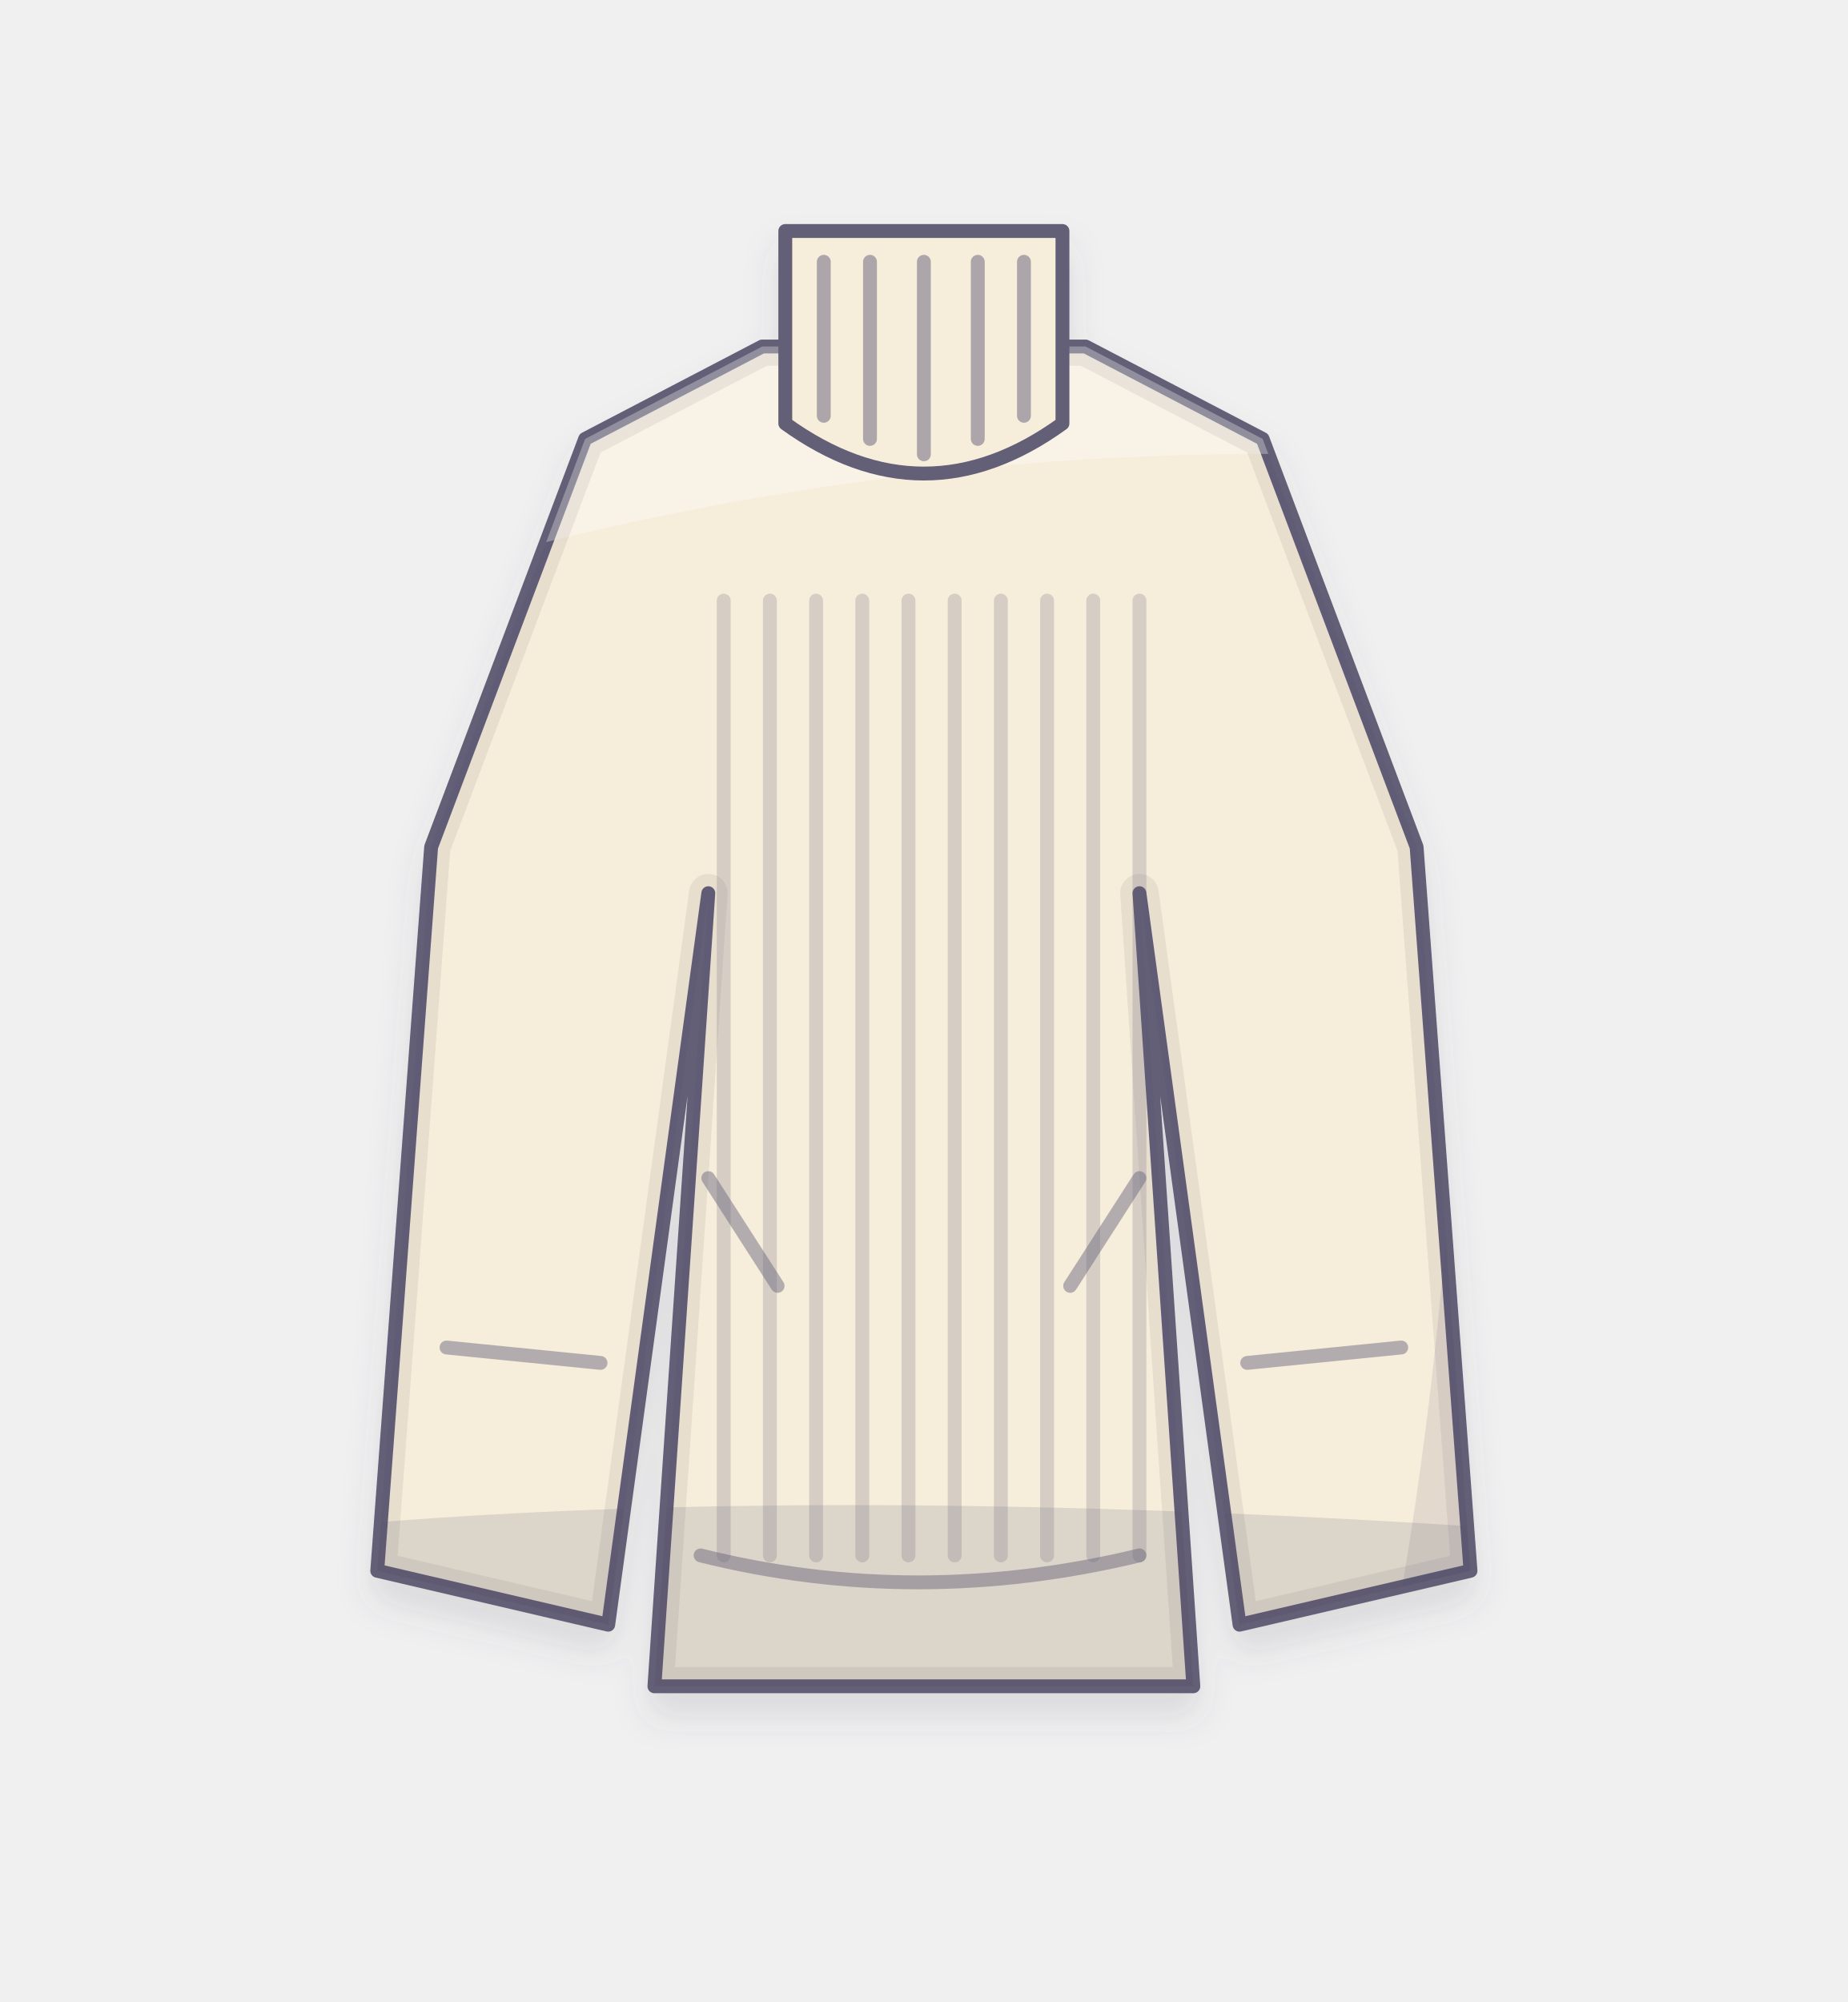
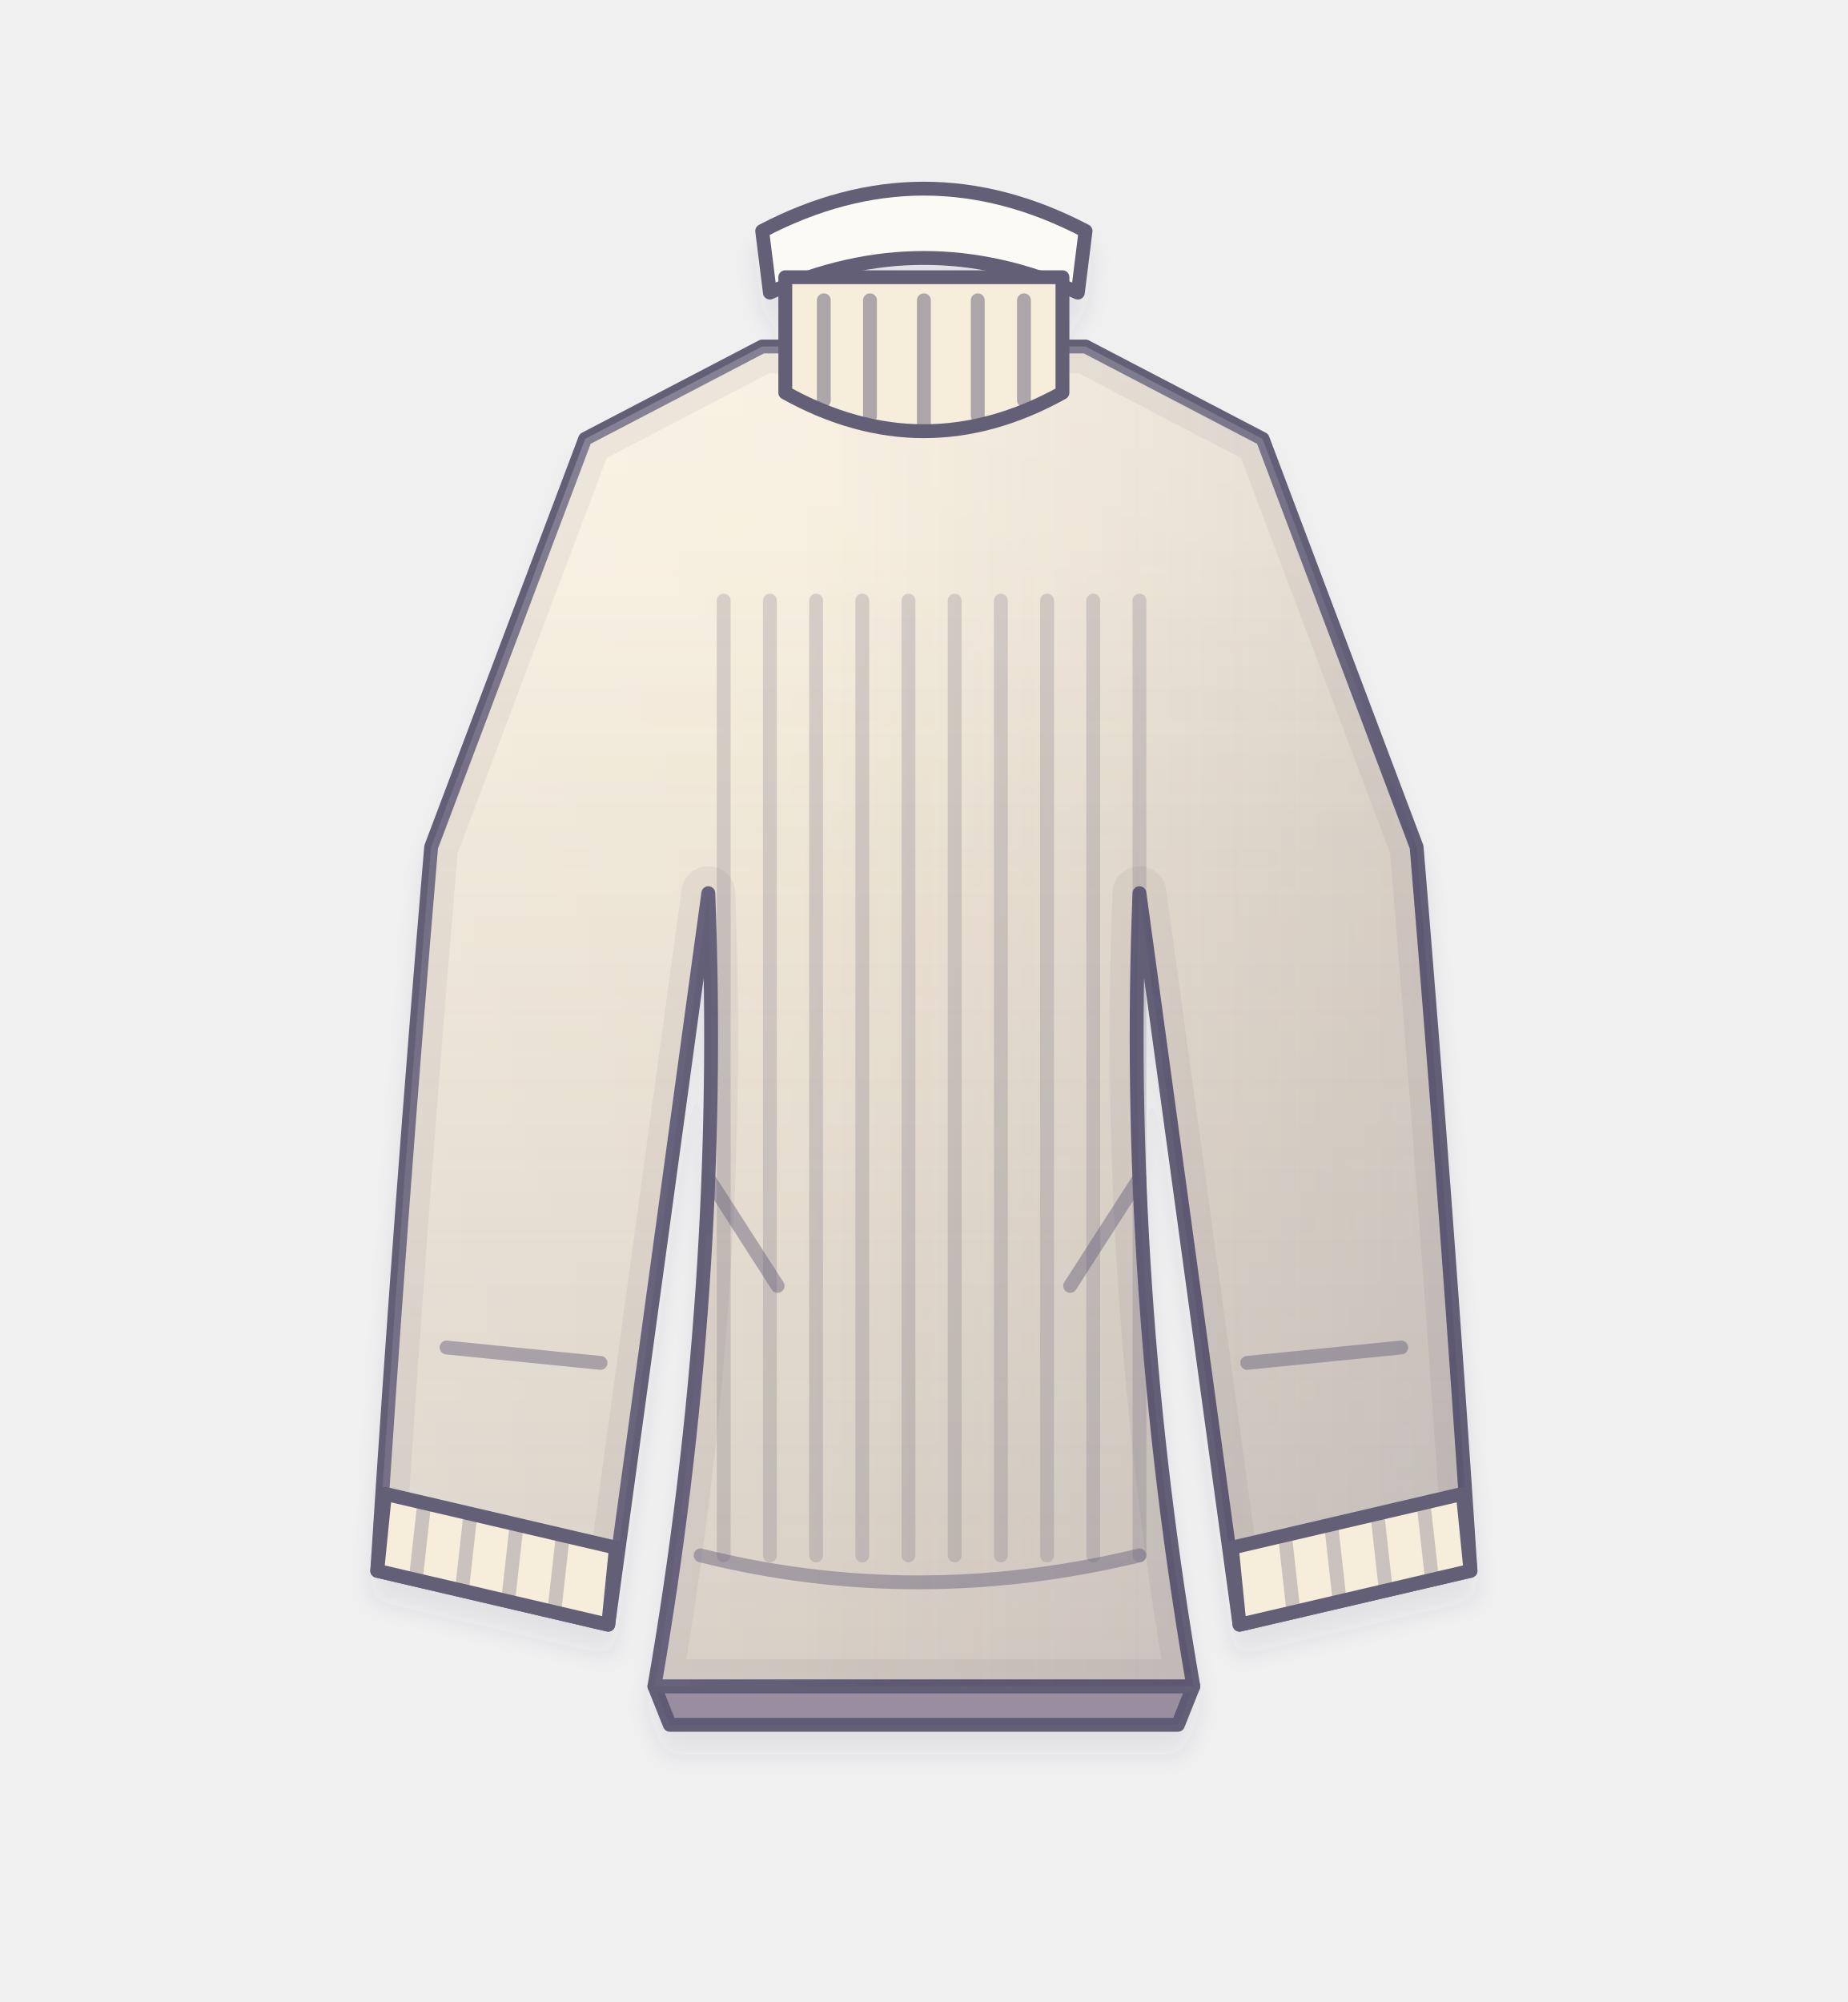
<svg xmlns="http://www.w3.org/2000/svg" viewBox="0 0 240 260">
  <defs>
+     <linearGradient id="cel-fall" gradientUnits="userSpaceOnUse" x1="0" y1="70" x2="0" y2="222">
+       <stop offset="0" stop-color="#55506D" stop-opacity="0" />
+       <stop offset="1" stop-color="#55506D" stop-opacity=".2" />
+     </linearGradient>
+     <linearGradient id="cel-side" gradientUnits="userSpaceOnUse" x1="104" y1="0" x2="196" y2="0">
+       <stop offset="0" stop-color="#55506D" stop-opacity="0" />
+       <stop offset="1" stop-color="#55506D" stop-opacity=".17" />
+     </linearGradient>
+     <linearGradient id="cel-top" gradientUnits="userSpaceOnUse" x1="0" y1="30" x2="0" y2="108">
+       <stop offset="0" stop-color="#FFFFFF" stop-opacity=".28" />
+       <stop offset="1" stop-color="#FFFFFF" stop-opacity="0" />
+     </linearGradient>
+     <linearGradient id="cel-left" gradientUnits="userSpaceOnUse" x1="36" y1="0" x2="112" y2="0">
+       <stop offset="0" stop-color="#FFFFFF" stop-opacity=".18" />
+       <stop offset="1" stop-color="#FFFFFF" stop-opacity="0" />
+     </linearGradient>
    <filter id="soft-shadow" x="-25%" y="-25%" width="150%" height="150%">
-       <feDropShadow dx="0" dy="3" stdDeviation="2.2" flood-color="#55506D" flood-opacity=".14" />
+       <feDropShadow dx="0" dy="3" stdDeviation="1.4" flood-color="#55506D" flood-opacity=".08" />
    </filter>
  </defs>
  <g filter="url(#soft-shadow)" stroke="#625E77" stroke-width="1.8" stroke-linecap="round" stroke-linejoin="round">
-     <path d="M76 57 99 45H141L164 57 184 110 191 204 161 211 148 116 155 219H85L92 116 79 211 49 204 56 110Z" fill="#F6EDDA" />
+     <g data-garment-layer="collar-back">
+       <path d="M99 30Q120 19 141 30L140 38Q120 29 100 38Z" fill="#FCFAF5" />
+     </g>
+     <g data-garment-layer="lining-back">
+       <path d="M85 219Q120 219 155 219l-2 5Q120 224 87 224Z" fill="#B6A6B7" />
+     </g>
+     <g data-garment-layer="lining-back">
+       <path d="M85 219Q120 219 155 219l-2 5Q120 224 87 224Z" fill="#55506D" opacity=".30" stroke="none" />
+     </g>
+     <path d="M76 57 99 45H141L164 57 184 110Q188 158 191 204L161 211 148 116Q146 167 155 219H85Q94 167 92 116L79 211 49 204Q52 157 56 110Z" fill="#F6EDDA" />
    <defs>
      <clipPath id="cel-1">
-         <path d="M76 57 99 45H141L164 57 184 110 191 204 161 211 148 116 155 219H85L92 116 79 211 49 204 56 110Z" />
+         <path d="M76 57 99 45H141L164 57 184 110Q188 158 191 204L161 211 148 116Q146 167 155 219H85Q94 167 92 116L79 211 49 204Q52 157 56 110Z" />
      </clipPath>
    </defs>
    <g clip-path="url(#cel-1)" stroke="none">
-       <path d="M0 204Q85 188 240 202V260H0Z" fill="#55506D" opacity=".16" />
-       <path d="M179 0H240V260H170Q204 140 179 0Z" fill="#55506D" opacity=".12" />
-       <path d="M0 0H240V66Q116 43 0 95Z" fill="#FFFFFF" opacity=".34" />
-       <path d="M0 0H42Q22 120 30 260H0Z" fill="#FFFFFF" opacity=".12" />
-       <path d="M76 57 99 45H141L164 57 184 110 191 204 161 211 148 116 155 219H85L92 116 79 211 49 204 56 110Z" fill="none" stroke="#4A4356" stroke-width="5" opacity=".09" />
-       <path d="M214 0H240V260H214Z" fill="#FFFFFF" opacity=".15" />
+       <rect width="240" height="260" fill="url(#cel-fall)" />
+       <rect width="240" height="260" fill="url(#cel-side)" />
+       <rect width="240" height="260" fill="url(#cel-top)" />
+       <rect width="240" height="260" fill="url(#cel-left)" />
+       <path d="M76 57 99 45H141L164 57 184 110Q188 158 191 204L161 211 148 116Q146 167 155 219H85Q94 167 92 116L79 211 49 204Q52 157 56 110Z" fill="none" stroke="#4A4356" stroke-width="7" opacity=".07" />
+       <path d="M218 0H240V260H218Z" fill="#FFFFFF" opacity=".10" />
    </g>
-     <path d="M102 30H138V55Q120 68 102 55Z" fill="#F6EDDA" />
-     <path d="M107 34v20m6-20v23m7-23v25m7-25v23m6-23v20" fill="none" opacity=".5" />
+     <g data-garment-layer="collar-front">
+       <path d="M102 36H138V51Q120 61 102 51Z" fill="#F6EDDA" />
+     </g>
+     <g data-garment-layer="collar-front">
+       <path d="M107 39v13m6-13v15m7-15v17m7-17v15m6-15v13" fill="none" opacity=".5" />
+     </g>
    <path d="M94 78v124" fill="none" opacity=".22" />
    <path d="M100 78v124" fill="none" opacity=".22" />
    <path d="M106 78v124" fill="none" opacity=".22" />
    <path d="M112 78v124" fill="none" opacity=".22" />
    <path d="M118 78v124" fill="none" opacity=".22" />
    <path d="M124 78v124" fill="none" opacity=".22" />
    <path d="M130 78v124" fill="none" opacity=".22" />
    <path d="M136 78v124" fill="none" opacity=".22" />
    <path d="M142 78v124" fill="none" opacity=".22" />
    <path d="M148 78v124" fill="none" opacity=".22" />
    <path d="m58 175 20 2m84 0 20-2M91 202q28 7 57 0m-56-49 9 14m47-14-9 14" fill="none" opacity=".45" />
+     <g data-garment-layer="cuff-left">
+       <path d="M50 194 80 201 79 211 49 204Z" fill="#F6EDDA" />
+       <path d="M55 196.15l-1 9" fill="none" opacity=".3" />
+       <path d="M61 197.53l-1 9" fill="none" opacity=".3" />
+       <path d="M67 198.91l-1 9" fill="none" opacity=".3" />
+       <path d="M73 200.29l-1 9" fill="none" opacity=".3" />
+     </g>
+     <g data-garment-layer="cuff-right">
+       <g transform="translate(240 0) scale(-1 1)">
+         <path d="M50 194 80 201 79 211 49 204Z" fill="#F6EDDA" />
+         <path d="M55 196.15l-1 9" fill="none" opacity=".3" />
+         <path d="M61 197.53l-1 9" fill="none" opacity=".3" />
+         <path d="M67 198.91l-1 9" fill="none" opacity=".3" />
+         <path d="M73 200.29l-1 9" fill="none" opacity=".3" />
+       </g>
+     </g>
  </g>
</svg>
